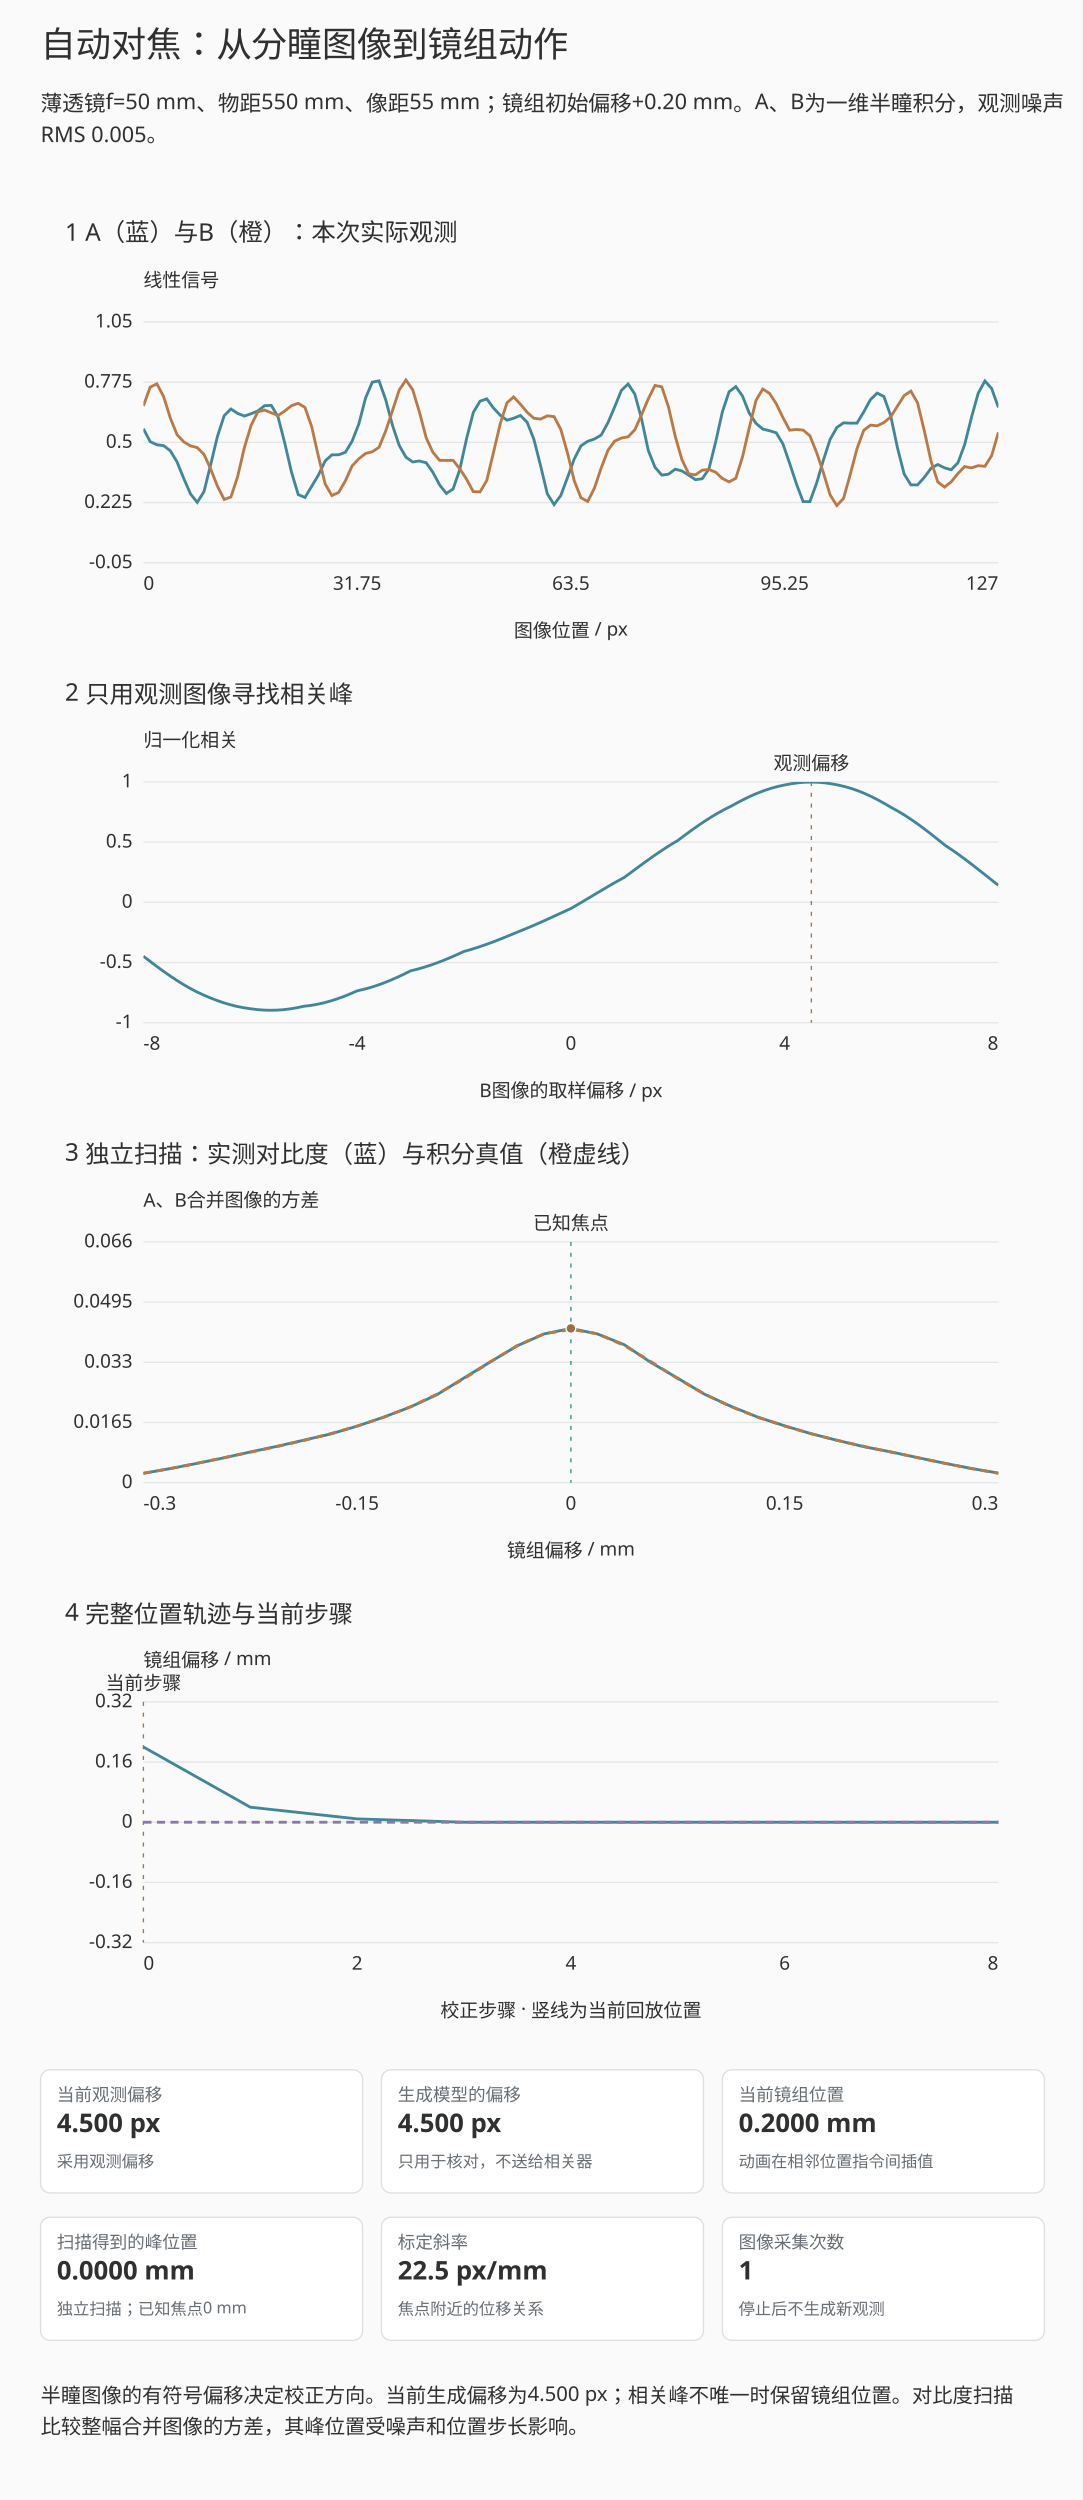
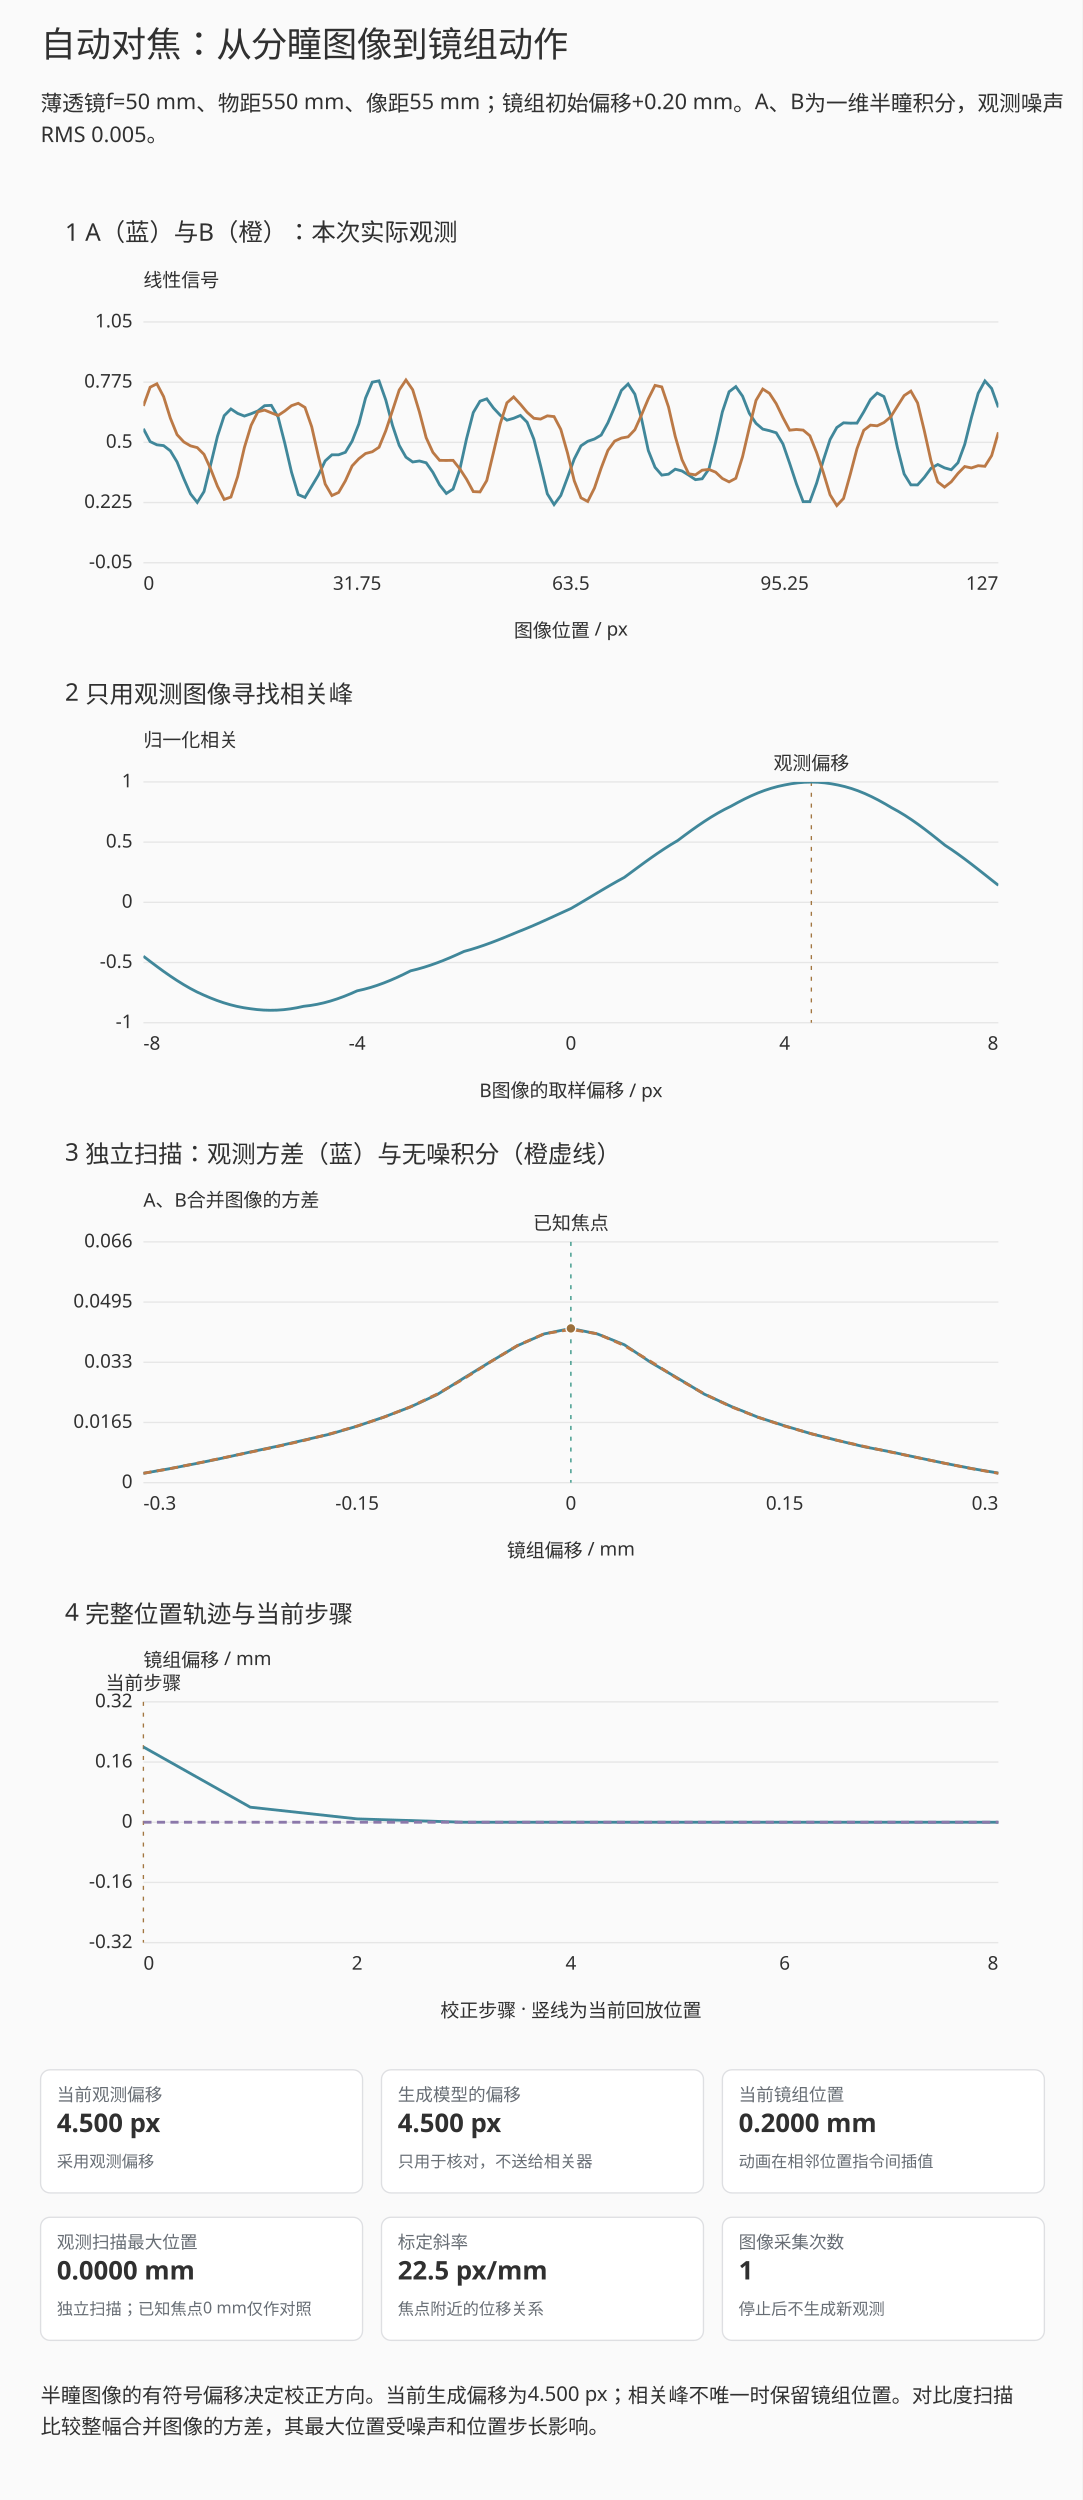
<svg xmlns="http://www.w3.org/2000/svg" width="800" height="1848" viewBox="0 0 800 1848" role="img" aria-label="互动示意：分瞳相位差对焦、镜组闭环移动和对比度扫描的独立对照" style="color:#303030;fill:currentColor;font:16px sans-serif">
  <style>text{font-family:sans-serif}</style>
  <rect width="800" height="100%" fill="#fafafa" />
  <text x="30" y="42" font-size="26">自动对焦：从分瞳图像到镜组动作</text>
  <text x="30" y="82">薄透镜f=50 mm、物距550 mm、像距55 mm；镜组初始偏移+0.20 mm。A、B为一维半瞳积分，观测噪声</text>
  <text x="30" y="105">RMS 0.005。</text>
  <svg x="30" y="150" width="740" height="1360" viewBox="0 0 740 1360" role="img" aria-label="分瞳图像、观测相关峰和对比度扫描" style="font-size:14px">
    <text x="18" y="28" font-size="18">1 A（蓝）与B（橙）：本次实际观测</text>
    <svg x="0" y="38" width="740" height="286" role="img" aria-label="1 A（蓝）与B（橙）：本次实际观测" viewBox="0 0 740 286">
      <path d="M76,228H708" stroke="currentColor" opacity=".10" />
      <text x="68" y="232" text-anchor="end">-0.05</text>
      <text x="76" y="248" text-anchor="start">0</text>
      <path d="M76,183.5H708" stroke="currentColor" opacity=".10" />
      <text x="68" y="187.5" text-anchor="end">0.225</text>
      <text x="234" y="248" text-anchor="middle">31.75</text>
      <path d="M76,139H708" stroke="currentColor" opacity=".10" />
      <text x="68" y="143" text-anchor="end">0.5</text>
      <text x="392" y="248" text-anchor="middle">63.5</text>
      <path d="M76,94.5H708" stroke="currentColor" opacity=".10" />
      <text x="68" y="98.5" text-anchor="end">0.775</text>
      <text x="550" y="248" text-anchor="middle">95.25</text>
      <path d="M76,50H708" stroke="currentColor" opacity=".10" />
      <text x="68" y="54" text-anchor="end">1.05</text>
      <text x="708" y="248" text-anchor="end">127</text>
      <svg x="76" y="50" width="632" height="178" viewBox="76 50 632 178" overflow="hidden" data-plot-field="true" style="width:632px;height:178px;overflow:hidden">
        <path d="M76.00,128.95 L80.98,138.42 L85.95,140.80 L90.93,141.40 L95.91,145.25 L100.88,153.46 L105.86,165.78 L110.83,177.10 L115.81,183.38 L120.79,175.40 L125.76,155.27 L130.74,134.56 L135.72,119.27 L140.69,114.30 L145.67,117.59 L150.65,119.55 L155.62,117.83 L160.60,115.77 L165.57,111.88 L170.55,111.63 L175.53,120.18 L180.50,139.57 L185.48,161.02 L190.46,177.61 L195.43,179.71 L200.41,171.46 L205.39,163.14 L210.36,152.72 L215.34,148.20 L220.31,148.18 L225.29,146.34 L230.27,138.12 L235.24,125.42 L240.22,106.21 L245.20,94.49 L250.17,93.52 L255.15,107.61 L260.13,126.45 L265.10,141.23 L270.08,149.94 L275.06,153.49 L280.03,152.76 L285.01,154.08 L289.98,161.14 L294.96,170.42 L299.94,176.76 L304.91,173.50 L309.89,159.00 L314.87,136.31 L319.84,116.96 L324.82,108.58 L329.80,106.82 L334.77,113.60 L339.75,118.93 L344.72,122.60 L349.70,121.18 L354.68,119.10 L359.65,124.11 L364.63,136.65 L369.61,156.29 L374.58,177.05 L379.56,184.99 L384.54,178.26 L389.51,164.94 L394.49,151.27 L399.46,141.55 L404.44,138.21 L409.42,136.51 L414.39,133.60 L419.37,124.51 L424.35,112.80 L429.32,100.62 L434.30,95.81 L439.28,103.37 L444.25,121.72 L449.23,145.03 L454.20,157.44 L459.18,163.19 L464.16,162.51 L469.13,158.83 L474.11,160.15 L479.09,163.22 L484.06,166.56 L489.04,165.92 L494.02,158.74 L498.99,138.75 L503.97,116.47 L508.94,101.58 L513.92,97.78 L518.90,104.85 L523.87,117.46 L528.85,124.94 L533.83,129.19 L538.80,130.38 L543.78,131.92 L548.76,140.18 L553.73,154.58 L558.71,169.65 L563.69,182.83 L568.66,182.80 L573.64,169.15 L578.61,152.25 L583.59,136.88 L588.57,128.01 L593.54,124.55 L598.52,124.80 L603.50,124.75 L608.47,116.48 L613.45,107.38 L618.43,102.56 L623.40,105.14 L628.38,119.23 L633.35,142.79 L638.33,162.35 L643.31,170.40 L648.28,170.43 L653.26,164.86 L658.24,158.12 L663.21,155.36 L668.19,157.84 L673.17,159.23 L678.14,154.04 L683.12,140.50 L688.09,120.62 L693.07,102.72 L698.05,93.59 L703.02,99.17 L708.00,113.11" fill="none" stroke="#40879a" stroke-width="2.1" />
        <path d="M76.00,112.07 L80.98,98.23 L85.95,95.70 L90.93,105.16 L95.91,121.05 L100.88,133.30 L105.86,138.67 L110.83,141.58 L115.81,142.88 L120.79,147.83 L125.76,158.76 L130.74,171.44 L135.72,181.18 L140.69,179.41 L145.67,164.29 L150.65,142.79 L155.62,126.38 L160.60,116.40 L165.57,115.14 L170.55,117.15 L175.53,119.13 L180.50,115.82 L185.48,111.87 L190.46,110.12 L195.43,113.17 L200.41,127.45 L205.39,149.44 L210.36,169.75 L215.34,178.31 L220.31,176.02 L225.29,167.48 L230.27,156.43 L235.24,151.12 L240.22,147.24 L245.20,145.93 L250.17,142.61 L255.15,130.46 L260.13,115.51 L265.10,100.29 L270.08,92.89 L275.06,100.09 L280.03,116.53 L285.01,135.50 L289.98,146.36 L294.96,152.30 L299.94,152.35 L304.91,152.28 L309.89,158.56 L314.87,166.22 L319.84,175.39 L324.82,175.63 L329.80,167.22 L334.77,146.48 L339.75,125.36 L344.72,109.75 L349.70,105.40 L354.68,110.83 L359.65,116.74 L364.63,121.19 L369.61,121.78 L374.58,119.40 L379.56,119.94 L384.54,129.39 L389.51,146.88 L394.49,167.42 L399.46,179.98 L404.44,182.69 L409.42,172.78 L414.39,157.98 L419.37,144.91 L424.35,138.07 L429.32,135.82 L434.30,134.90 L439.28,129.66 L444.25,118.56 L449.23,106.80 L454.20,96.88 L459.18,98.01 L464.16,112.82 L469.13,134.57 L474.11,151.80 L479.09,162.21 L484.06,163.04 L489.04,159.56 L494.02,159.00 L498.99,161.04 L503.97,165.70 L508.94,168.20 L513.92,165.54 L518.90,149.59 L523.87,128.19 L528.85,107.95 L533.83,99.57 L538.80,102.75 L543.78,110.39 L548.76,120.69 L553.73,129.99 L558.71,129.46 L563.69,129.93 L568.66,134.10 L573.64,146.52 L578.61,161.28 L583.59,177.75 L588.57,185.72 L593.54,180.44 L598.52,162.60 L603.50,143.65 L608.47,130.10 L613.45,126.27 L618.43,126.76 L623.40,124.35 L628.38,120.18 L633.35,112.26 L638.33,104.43 L643.31,101.10 L648.28,109.85 L653.26,130.47 L658.24,152.90 L663.21,168.22 L668.19,172.08 L673.17,168.15 L678.14,161.94 L683.12,156.86 L688.09,157.90 L693.07,156.23 L698.05,156.69 L703.02,148.78 L708.00,131.56" fill="none" stroke="#bb7946" stroke-width="2.1" />
      </svg>
      <text x="76" y="24">线性信号</text>
      <text x="392" y="283" text-anchor="middle">图像位置 / px</text>
    </svg>
    <text x="18" y="368" font-size="18">2 只用观测图像寻找相关峰</text>
    <svg x="0" y="378" width="740" height="286" role="img" aria-label="2 只用观测图像寻找相关峰" viewBox="0 0 740 286">
      <path d="M76,228H708" stroke="currentColor" opacity=".10" />
      <text x="68" y="232" text-anchor="end">-1</text>
      <text x="76" y="248" text-anchor="start">-8</text>
      <path d="M76,183.5H708" stroke="currentColor" opacity=".10" />
      <text x="68" y="187.5" text-anchor="end">-0.5</text>
      <text x="234" y="248" text-anchor="middle">-4</text>
      <path d="M76,139H708" stroke="currentColor" opacity=".10" />
      <text x="68" y="143" text-anchor="end">0</text>
      <text x="392" y="248" text-anchor="middle">0</text>
      <path d="M76,94.5H708" stroke="currentColor" opacity=".10" />
      <text x="68" y="98.5" text-anchor="end">0.5</text>
      <text x="550" y="248" text-anchor="middle">4</text>
      <path d="M76,50H708" stroke="currentColor" opacity=".10" />
      <text x="68" y="54" text-anchor="end">1</text>
      <text x="708" y="248" text-anchor="end">8</text>
      <path d="M569.75,50V228" stroke="#a27640" stroke-dasharray="3 5" />
      <text x="569.75" y="41" text-anchor="middle">观测偏移</text>
      <svg x="76" y="50" width="632" height="178" viewBox="76 50 632 178" overflow="hidden" data-plot-field="true" style="width:632px;height:178px;overflow:hidden">
        <path d="M76.00,178.85 L80.94,182.64 L85.88,186.35 L90.81,189.96 L95.75,193.41 L100.69,196.69 L105.63,199.76 L110.56,202.61 L115.50,205.21 L120.44,207.49 L125.38,209.60 L130.31,211.52 L135.25,213.22 L140.19,214.69 L145.13,215.92 L150.06,216.90 L155.00,217.64 L159.94,218.26 L164.88,218.65 L169.81,218.80 L174.75,218.70 L179.69,218.35 L184.63,217.74 L189.56,216.91 L194.50,215.85 L199.44,215.25 L204.38,214.40 L209.31,213.31 L214.25,211.97 L219.19,210.39 L224.13,208.60 L229.06,206.60 L234.00,204.43 L238.94,203.30 L243.88,201.95 L248.81,200.37 L253.75,198.58 L258.69,196.60 L263.63,194.43 L268.56,192.11 L273.50,189.65 L278.44,188.43 L283.38,187.02 L288.31,185.43 L293.25,183.67 L298.19,181.76 L303.13,179.71 L308.06,177.55 L313.00,175.30 L317.94,173.91 L322.88,172.37 L327.81,170.70 L332.75,168.92 L337.69,167.03 L342.63,165.06 L347.56,163.03 L352.50,160.97 L357.44,159.00 L362.38,156.95 L367.31,154.81 L372.25,152.60 L377.19,150.36 L382.13,148.09 L387.06,145.83 L392.00,143.59 L396.94,140.72 L401.88,137.79 L406.81,134.84 L411.75,131.88 L416.69,128.95 L421.63,126.07 L426.56,123.27 L431.50,120.57 L436.44,116.92 L441.38,113.27 L446.31,109.65 L451.25,106.11 L456.19,102.68 L461.13,99.39 L466.06,96.25 L471.00,93.30 L475.94,89.59 L480.88,85.97 L485.81,82.48 L490.75,79.14 L495.69,75.98 L500.63,73.04 L505.56,70.34 L510.50,67.88 L515.44,65.17 L520.38,62.62 L525.31,60.28 L530.25,58.16 L535.19,56.29 L540.13,54.68 L545.06,53.33 L550.00,52.25 L554.94,51.33 L559.88,50.66 L564.81,50.25 L569.75,50.12 L574.69,50.26 L579.63,50.68 L584.56,51.37 L589.50,52.30 L594.44,53.44 L599.38,54.87 L604.31,56.59 L609.25,58.59 L614.19,60.86 L619.13,63.37 L624.06,66.10 L629.00,69.00 L633.94,71.72 L638.88,74.70 L643.81,77.94 L648.75,81.40 L653.69,85.06 L658.63,88.87 L663.56,92.79 L668.50,96.77 L673.44,100.05 L678.38,103.51 L683.31,107.13 L688.25,110.88 L693.19,114.73 L698.13,118.62 L703.06,122.53 L708.00,126.41" fill="none" stroke="#40879a" stroke-width="2.1" />
      </svg>
      <text x="76" y="24">归一化相关</text>
      <text x="392" y="283" text-anchor="middle">B图像的取样偏移 / px</text>
    </svg>
-     <text x="18" y="708" font-size="18">3 独立扫描：实测对比度（蓝）与积分真值（橙虚线）</text>
-     <svg x="0" y="718" width="740" height="286" role="img" aria-label="3 独立扫描：实测对比度（蓝）与积分真值（橙虚线）" viewBox="0 0 740 286">
+     <text x="18" y="708" font-size="18">3 独立扫描：观测方差（蓝）与无噪积分（橙虚线）</text>
+     <svg x="0" y="718" width="740" height="286" role="img" aria-label="3 独立扫描：观测方差（蓝）与无噪积分（橙虚线）" viewBox="0 0 740 286">
      <path d="M76,228H708" stroke="currentColor" opacity=".10" />
      <text x="68" y="232" text-anchor="end">0</text>
      <text x="76" y="248" text-anchor="start">-0.3</text>
      <path d="M76,183.5H708" stroke="currentColor" opacity=".10" />
      <text x="68" y="187.5" text-anchor="end">0.0165</text>
      <text x="234" y="248" text-anchor="middle">-0.15</text>
      <path d="M76,139H708" stroke="currentColor" opacity=".10" />
      <text x="68" y="143" text-anchor="end">0.033</text>
      <text x="392" y="248" text-anchor="middle">0</text>
      <path d="M76,94.5H708" stroke="currentColor" opacity=".10" />
      <text x="68" y="98.5" text-anchor="end">0.0495</text>
      <text x="550" y="248" text-anchor="middle">0.15</text>
      <path d="M76,50H708" stroke="currentColor" opacity=".10" />
      <text x="68" y="54" text-anchor="end">0.066</text>
      <text x="708" y="248" text-anchor="end">0.3</text>
      <path d="M392,50V228" stroke="#329383" stroke-dasharray="3 5" />
      <text x="392" y="41" text-anchor="middle">已知焦点</text>
      <svg x="76" y="50" width="632" height="178" viewBox="76 50 632 178" overflow="hidden" data-plot-field="true" style="width:632px;height:178px;overflow:hidden">
        <path d="M76.00,221.07 L95.75,217.58 L115.50,213.74 L135.25,209.68 L155.00,205.30 L174.75,201.11 L194.50,196.58 L214.25,192.01 L234.00,186.22 L253.75,179.49 L273.50,171.97 L293.25,162.79 L313.00,150.57 L332.75,138.49 L352.50,126.72 L372.25,118.02 L392.00,113.96 L411.75,118.10 L431.50,126.03 L451.25,139.22 L471.00,150.78 L490.75,162.62 L510.50,171.64 L530.25,179.59 L550.00,185.97 L569.75,191.85 L589.50,196.87 L609.25,201.54 L629.00,205.34 L648.75,209.57 L668.50,213.69 L688.25,217.53 L708.00,220.90" fill="none" stroke="#40879a" stroke-width="2.1" />
        <path d="M76.00,221.05 L95.75,217.62 L115.50,213.68 L135.25,209.57 L155.00,205.48 L174.75,201.31 L194.50,196.84 L214.25,191.82 L234.00,186.14 L253.75,179.61 L273.50,171.88 L293.25,162.45 L313.00,151.11 L332.75,138.56 L352.50,126.64 L372.25,117.93 L392.00,114.73 L411.75,117.93 L431.50,126.64 L451.25,138.56 L471.00,151.11 L490.75,162.45 L510.50,171.88 L530.25,179.62 L550.00,186.14 L569.75,191.83 L589.50,196.84 L609.25,201.32 L629.00,205.48 L648.75,209.58 L668.50,213.69 L688.25,217.63 L708.00,221.06" fill="none" stroke="#bb7946" stroke-width="2.1" stroke-dasharray="6 4" />
        <circle cx="392" cy="113.956" r="3.6" fill="#9b703c" stroke="white" stroke-width="1" />
      </svg>
      <text x="76" y="24">A、B合并图像的方差</text>
      <text x="392" y="283" text-anchor="middle">镜组偏移 / mm</text>
    </svg>
    <text x="18" y="1048" font-size="18">4 完整位置轨迹与当前步骤</text>
    <svg x="0" y="1058" width="740" height="286" role="img" aria-label="4 完整位置轨迹与当前步骤" viewBox="0 0 740 286">
      <path d="M76,228H708" stroke="currentColor" opacity=".10" />
      <text x="68" y="232" text-anchor="end">-0.32</text>
      <text x="76" y="248" text-anchor="start">0</text>
      <path d="M76,183.5H708" stroke="currentColor" opacity=".10" />
      <text x="68" y="187.5" text-anchor="end">-0.16</text>
      <text x="234" y="248" text-anchor="middle">2</text>
      <path d="M76,139H708" stroke="currentColor" opacity=".10" />
      <text x="68" y="143" text-anchor="end">0</text>
      <text x="392" y="248" text-anchor="middle">4</text>
      <path d="M76,94.5H708" stroke="currentColor" opacity=".10" />
      <text x="68" y="98.5" text-anchor="end">0.16</text>
      <text x="550" y="248" text-anchor="middle">6</text>
      <path d="M76,50H708" stroke="currentColor" opacity=".10" />
      <text x="68" y="54" text-anchor="end">0.32</text>
      <text x="708" y="248" text-anchor="end">8</text>
      <path d="M76,50V228" stroke="#a27640" stroke-dasharray="3 5" />
      <text x="76" y="41" text-anchor="middle">当前步骤</text>
      <svg x="76" y="50" width="632" height="178" viewBox="76 50 632 178" overflow="hidden" data-plot-field="true" style="width:632px;height:178px;overflow:hidden">
        <path d="M76.00,83.38 L155.00,127.88 L234.00,136.53 L313.00,139.00 L392.00,139.00 L471.00,139.00 L550.00,139.00 L629.00,139.00 L708.00,139.00" fill="none" stroke="#40879a" stroke-width="2.1" />
        <path d="M76.00,139.00 L708.00,139.00" fill="none" stroke="#8b78aa" stroke-width="2.1" stroke-dasharray="6 4" />
      </svg>
      <text x="76" y="24">镜组偏移 / mm</text>
      <text x="392" y="283" text-anchor="middle">校正步骤 · 竖线为当前回放位置</text>
    </svg>
  </svg>
  <rect x="30" y="1530" width="238" height="91" rx="7" fill="#fff" stroke="#dedfe2" />
  <text x="42" y="1553" font-size="13" fill="#676d74">当前观测偏移</text>
  <text x="42" y="1576" font-size="19" font-weight="600">4.500 px</text>
  <text x="42" y="1602" font-size="12" fill="#676d74">采用观测偏移</text>
  <rect x="282" y="1530" width="238" height="91" rx="7" fill="#fff" stroke="#dedfe2" />
  <text x="294" y="1553" font-size="13" fill="#676d74">生成模型的偏移</text>
  <text x="294" y="1576" font-size="19" font-weight="600">4.500 px</text>
  <text x="294" y="1602" font-size="12" fill="#676d74">只用于核对，不送给相关器</text>
  <rect x="534" y="1530" width="238" height="91" rx="7" fill="#fff" stroke="#dedfe2" />
  <text x="546" y="1553" font-size="13" fill="#676d74">当前镜组位置</text>
  <text x="546" y="1576" font-size="19" font-weight="600">0.2000 mm</text>
  <text x="546" y="1602" font-size="12" fill="#676d74">动画在相邻位置指令间插值</text>
  <rect x="30" y="1639" width="238" height="91" rx="7" fill="#fff" stroke="#dedfe2" />
-   <text x="42" y="1662" font-size="13" fill="#676d74">扫描得到的峰位置</text>
+   <text x="42" y="1662" font-size="13" fill="#676d74">观测扫描最大位置</text>
  <text x="42" y="1685" font-size="19" font-weight="600">0.0000 mm</text>
-   <text x="42" y="1711" font-size="12" fill="#676d74">独立扫描；已知焦点0 mm</text>
+   <text x="42" y="1711" font-size="12" fill="#676d74">独立扫描；已知焦点0 mm仅作对照</text>
  <rect x="282" y="1639" width="238" height="91" rx="7" fill="#fff" stroke="#dedfe2" />
  <text x="294" y="1662" font-size="13" fill="#676d74">标定斜率</text>
  <text x="294" y="1685" font-size="19" font-weight="600">22.5 px/mm</text>
  <text x="294" y="1711" font-size="12" fill="#676d74">焦点附近的位移关系</text>
  <rect x="534" y="1639" width="238" height="91" rx="7" fill="#fff" stroke="#dedfe2" />
  <text x="546" y="1662" font-size="13" fill="#676d74">图像采集次数</text>
  <text x="546" y="1685" font-size="19" font-weight="600">1</text>
  <text x="546" y="1711" font-size="12" fill="#676d74">停止后不生成新观测</text>
  <text x="30" y="1776" font-size="15">半瞳图像的有符号偏移决定校正方向。当前生成偏移为4.500 px；相关峰不唯一时保留镜组位置。对比度扫描</text>
-   <text x="30" y="1799" font-size="15">比较整幅合并图像的方差，其峰位置受噪声和位置步长影响。</text>
+   <text x="30" y="1799" font-size="15">比较整幅合并图像的方差，其最大位置受噪声和位置步长影响。</text>
</svg>
